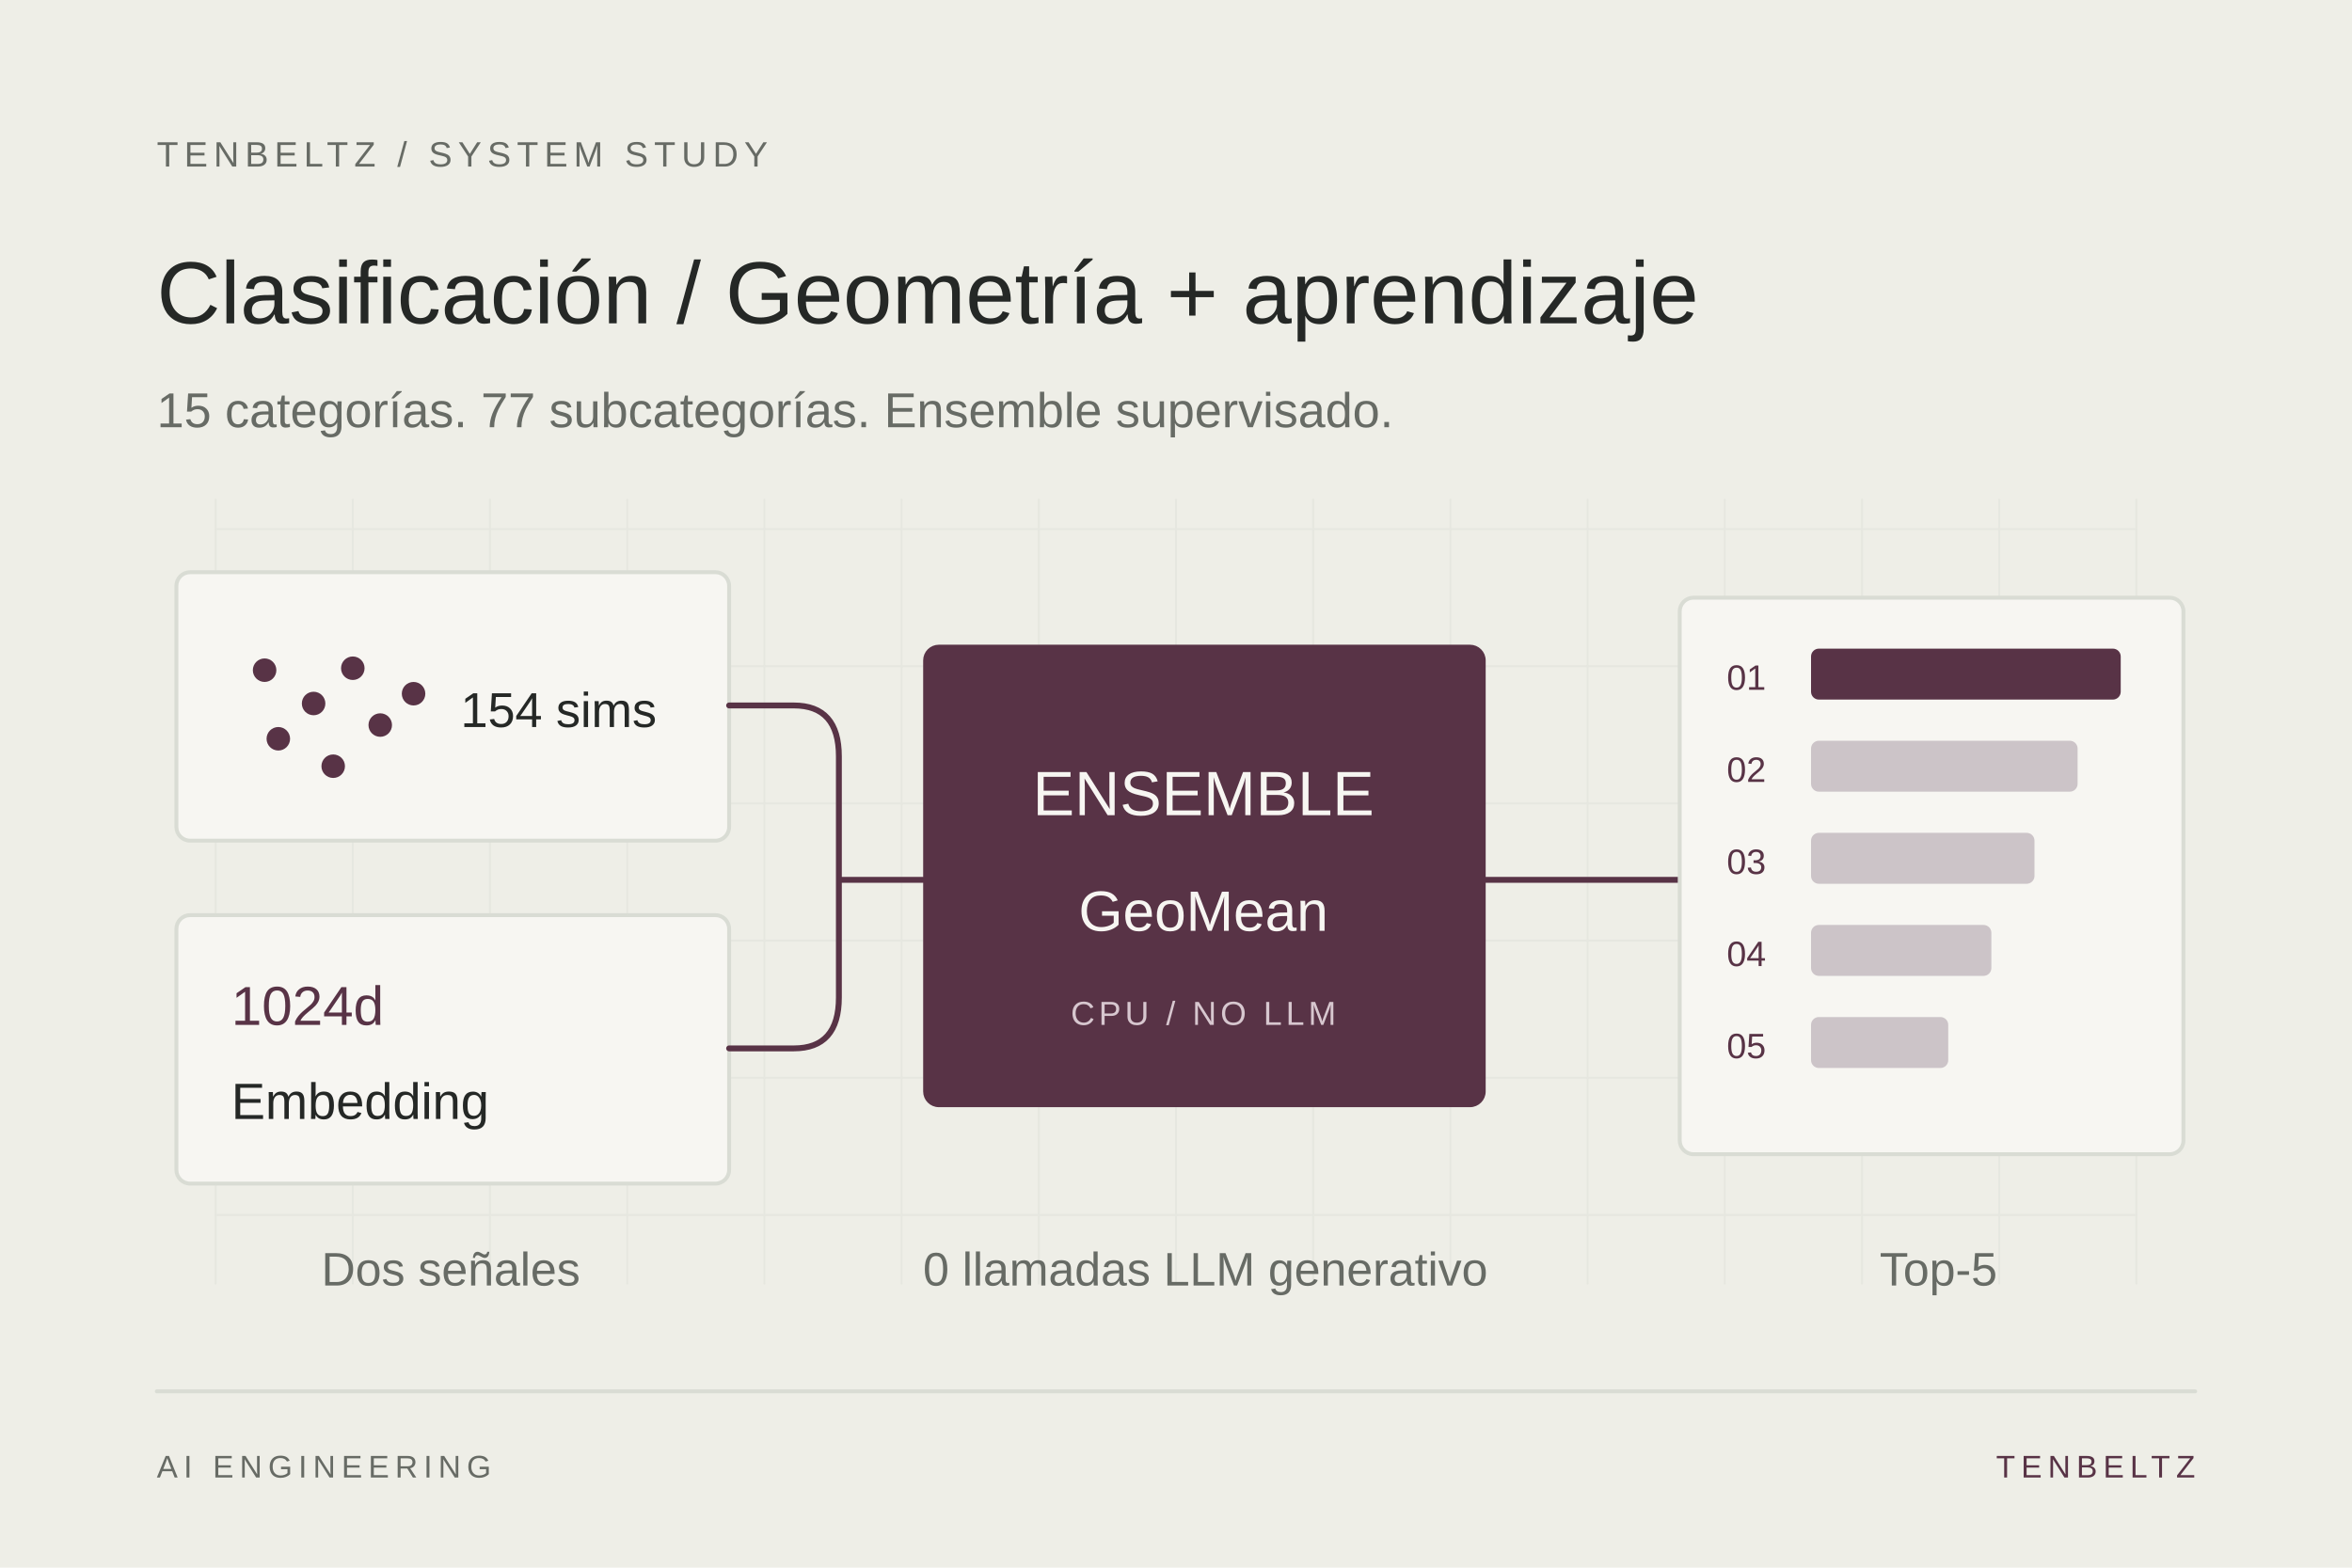
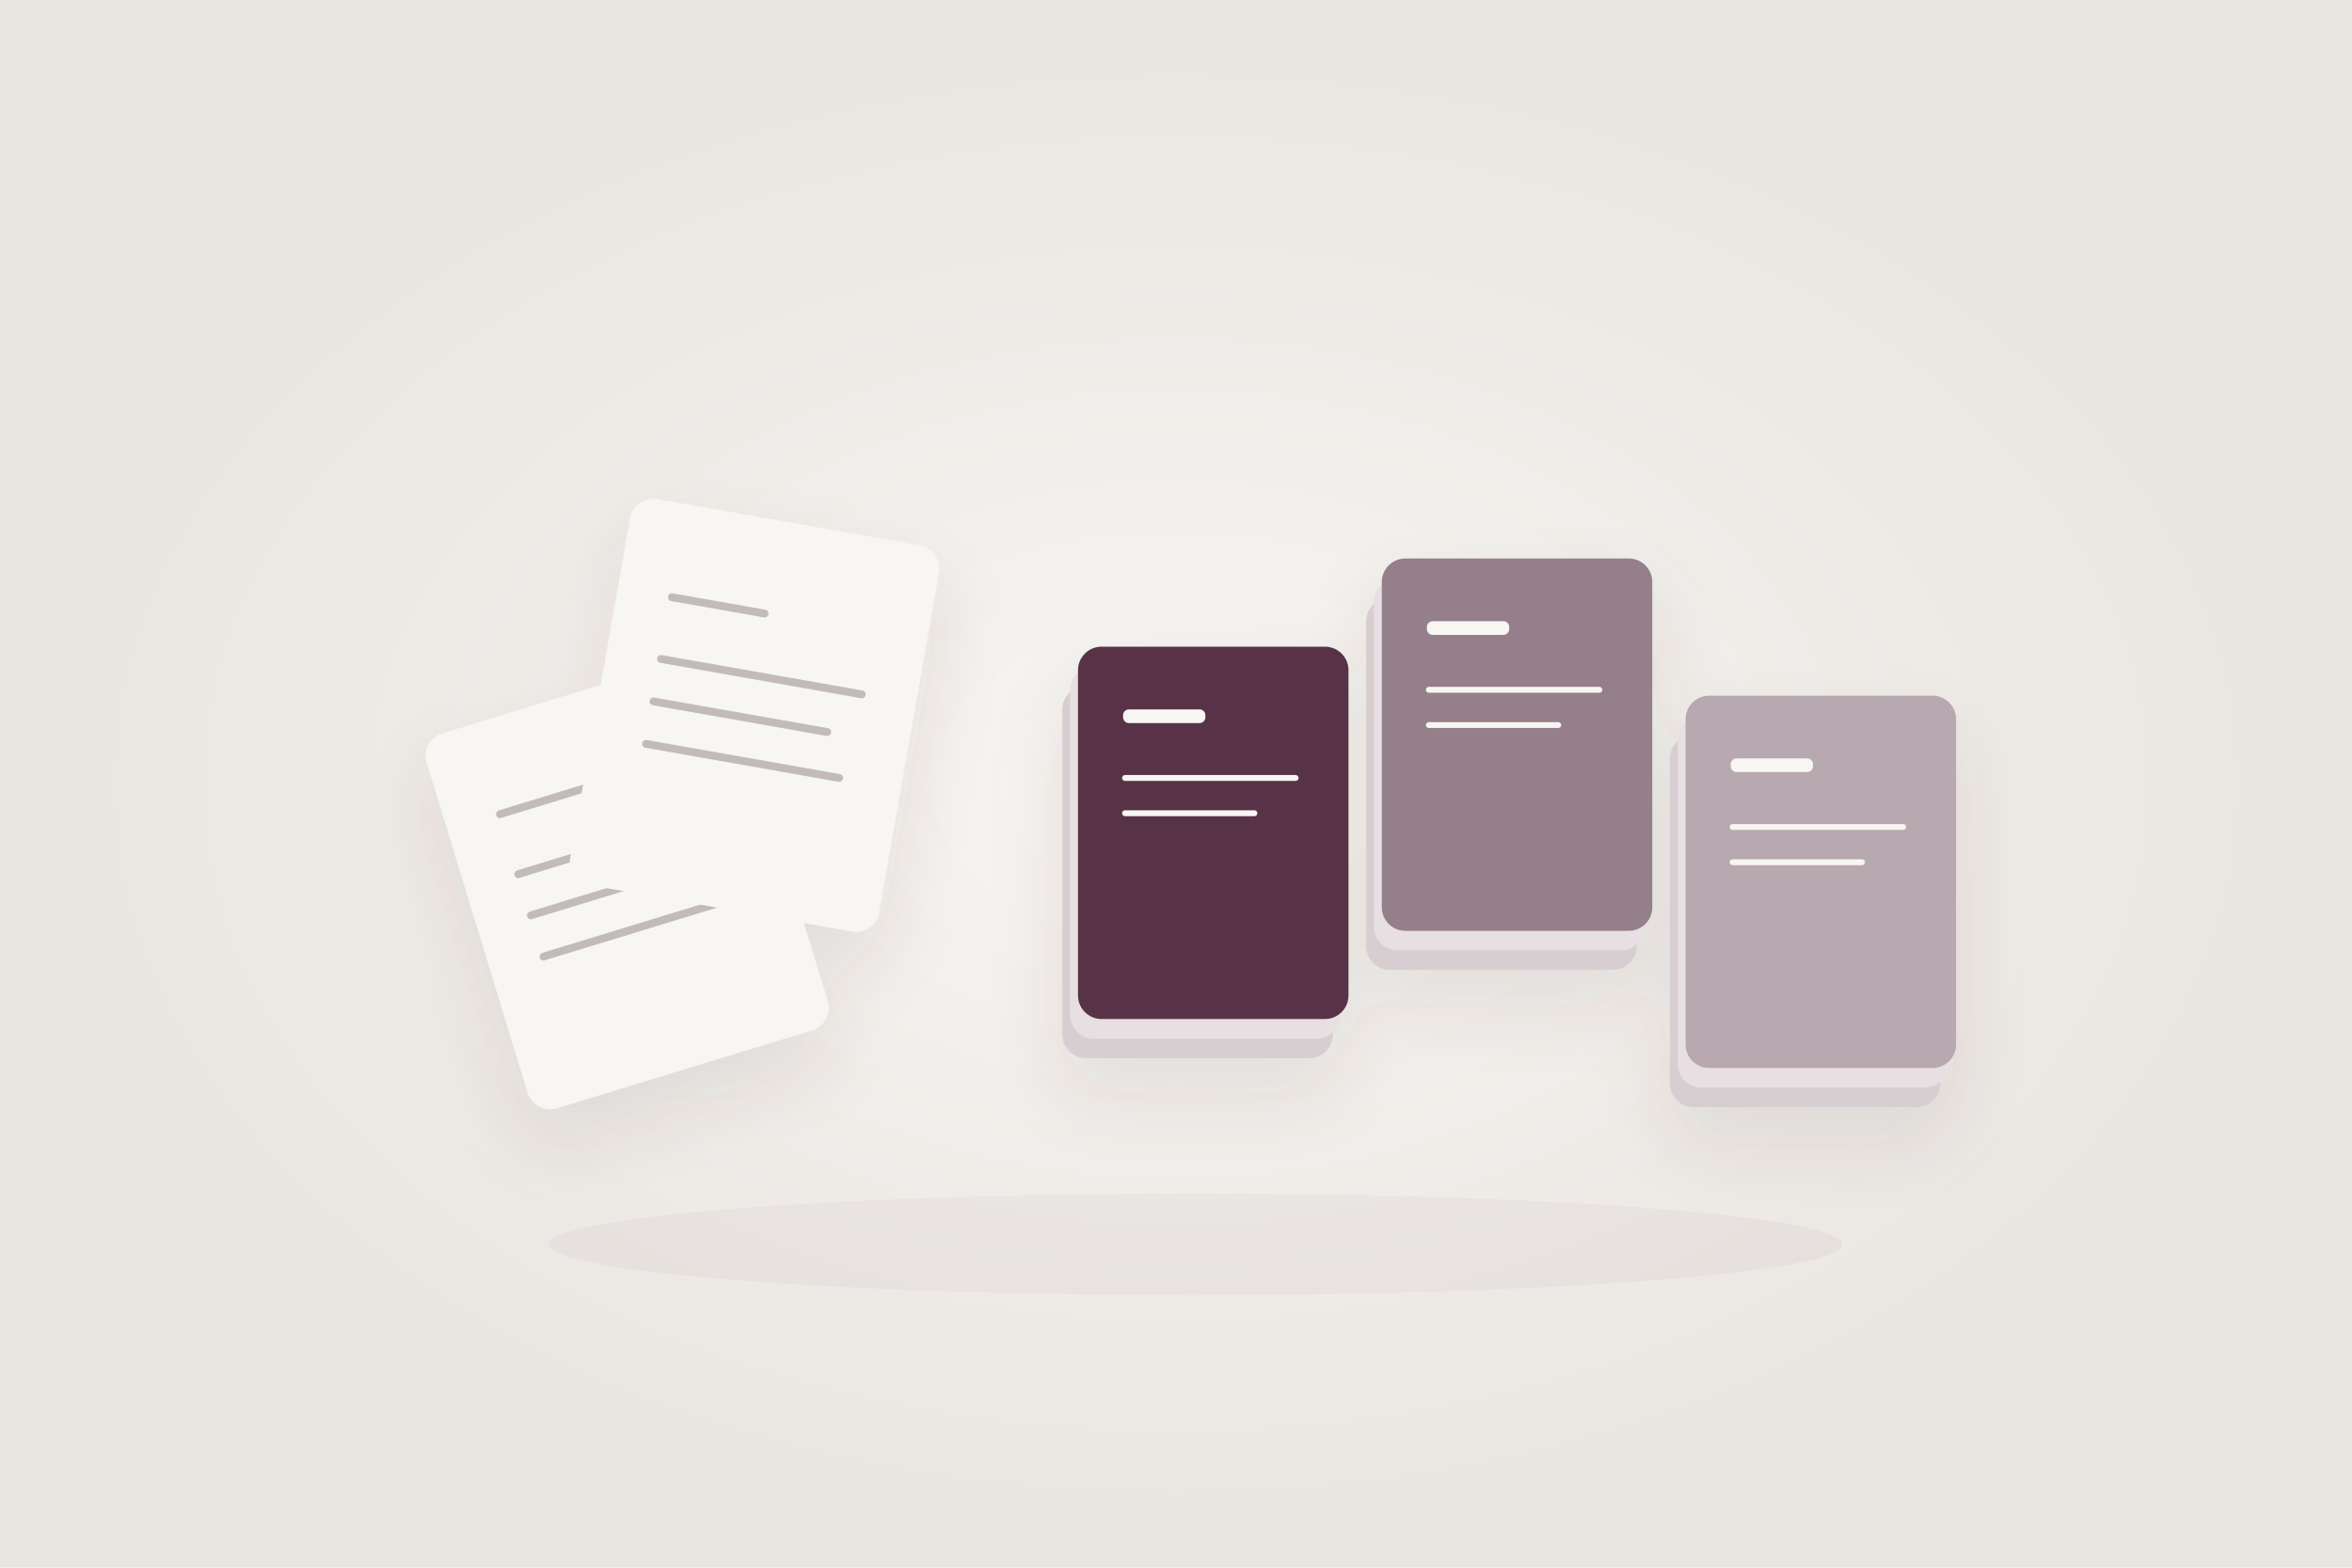
<svg xmlns="http://www.w3.org/2000/svg" width="1200" height="800" viewBox="0 0 1200 800">
-   <rect width="1200" height="800" fill="#eeeee7" />
-   <g opacity=".4">
-     <path d="M110 255V655" stroke="#d9dcd4" stroke-width="1" fill="none" stroke-linecap="round" stroke-linejoin="round" />
-     <path d="M180 255V655" stroke="#d9dcd4" stroke-width="1" fill="none" stroke-linecap="round" stroke-linejoin="round" />
-     <path d="M250 255V655" stroke="#d9dcd4" stroke-width="1" fill="none" stroke-linecap="round" stroke-linejoin="round" />
-     <path d="M320 255V655" stroke="#d9dcd4" stroke-width="1" fill="none" stroke-linecap="round" stroke-linejoin="round" />
-     <path d="M390 255V655" stroke="#d9dcd4" stroke-width="1" fill="none" stroke-linecap="round" stroke-linejoin="round" />
-     <path d="M460 255V655" stroke="#d9dcd4" stroke-width="1" fill="none" stroke-linecap="round" stroke-linejoin="round" />
-     <path d="M530 255V655" stroke="#d9dcd4" stroke-width="1" fill="none" stroke-linecap="round" stroke-linejoin="round" />
-     <path d="M600 255V655" stroke="#d9dcd4" stroke-width="1" fill="none" stroke-linecap="round" stroke-linejoin="round" />
-     <path d="M670 255V655" stroke="#d9dcd4" stroke-width="1" fill="none" stroke-linecap="round" stroke-linejoin="round" />
-     <path d="M740 255V655" stroke="#d9dcd4" stroke-width="1" fill="none" stroke-linecap="round" stroke-linejoin="round" />
-     <path d="M810 255V655" stroke="#d9dcd4" stroke-width="1" fill="none" stroke-linecap="round" stroke-linejoin="round" />
-     <path d="M880 255V655" stroke="#d9dcd4" stroke-width="1" fill="none" stroke-linecap="round" stroke-linejoin="round" />
-     <path d="M950 255V655" stroke="#d9dcd4" stroke-width="1" fill="none" stroke-linecap="round" stroke-linejoin="round" />
-     <path d="M1020 255V655" stroke="#d9dcd4" stroke-width="1" fill="none" stroke-linecap="round" stroke-linejoin="round" />
-     <path d="M1090 255V655" stroke="#d9dcd4" stroke-width="1" fill="none" stroke-linecap="round" stroke-linejoin="round" />
-     <path d="M110 270H1090" stroke="#d9dcd4" stroke-width="1" fill="none" stroke-linecap="round" stroke-linejoin="round" />
-     <path d="M110 340H1090" stroke="#d9dcd4" stroke-width="1" fill="none" stroke-linecap="round" stroke-linejoin="round" />
-     <path d="M110 410H1090" stroke="#d9dcd4" stroke-width="1" fill="none" stroke-linecap="round" stroke-linejoin="round" />
-     <path d="M110 480H1090" stroke="#d9dcd4" stroke-width="1" fill="none" stroke-linecap="round" stroke-linejoin="round" />
-     <path d="M110 550H1090" stroke="#d9dcd4" stroke-width="1" fill="none" stroke-linecap="round" stroke-linejoin="round" />
-     <path d="M110 620H1090" stroke="#d9dcd4" stroke-width="1" fill="none" stroke-linecap="round" stroke-linejoin="round" />
-   </g>
-   <g font-family="Arial,sans-serif">
-     <text x="80" y="85" font-size="18" fill="#676b65" text-anchor="start" letter-spacing="3">TENBELTZ / SYSTEM STUDY</text>
-     <text x="80" y="165" font-size="45" fill="#252826" text-anchor="start">Clasificación / Geometría + aprendizaje</text>
-     <text x="80" y="218" font-size="25" fill="#676b65" text-anchor="start">15 categorías. 77 subcategorías. Ensemble supervisado.</text>
-     <rect x="90" y="292" width="282" height="137" rx="7" fill="#f7f6f2" stroke="#d9dcd4" stroke-width="2" />
-     <rect x="90" y="467" width="282" height="137" rx="7" fill="#f7f6f2" stroke="#d9dcd4" stroke-width="2" />
-     <circle cx="135" cy="342" r="5" fill="#583346" stroke="#583346" stroke-width="2" />
-     <circle cx="160" cy="359" r="5" fill="#583346" stroke="#583346" stroke-width="2" />
-     <circle cx="142" cy="377" r="5" fill="#583346" stroke="#583346" stroke-width="2" />
-     <circle cx="180" cy="341" r="5" fill="#583346" stroke="#583346" stroke-width="2" />
-     <circle cx="194" cy="370" r="5" fill="#583346" stroke="#583346" stroke-width="2" />
-     <circle cx="170" cy="391" r="5" fill="#583346" stroke="#583346" stroke-width="2" />
-     <circle cx="211" cy="354" r="5" fill="#583346" stroke="#583346" stroke-width="2" />
-     <text x="235" y="371" font-size="25" fill="#252826" text-anchor="start">154 sims</text>
-     <text x="118" y="523" font-size="28" fill="#583346" text-anchor="start">1024d</text>
-     <text x="118" y="571" font-size="26" fill="#252826" text-anchor="start">Embedding</text>
-     <path d="M372 360H405Q428 360 428 386V449H471M372 535H405Q428 535 428 509V449H471" stroke="#583346" stroke-width="3" fill="none" stroke-linecap="round" stroke-linejoin="round" />
-     <rect x="472" y="330" width="285" height="234" rx="7" fill="#583346" stroke="#583346" stroke-width="2" />
-     <text x="614" y="416" font-size="32" fill="#f7f6f2" text-anchor="middle">ENSEMBLE</text>
-     <text x="614" y="475" font-size="29" fill="#f7f6f2" text-anchor="middle">GeoMean</text>
-     <text x="614" y="523" font-size="17" fill="#d7c7cf" text-anchor="middle" letter-spacing="2">CPU / NO LLM</text>
-     <path d="M757 449H857" stroke="#583346" stroke-width="3" fill="none" stroke-linecap="round" stroke-linejoin="round" />
-     <rect x="857" y="305" width="257" height="284" rx="7" fill="#f7f6f2" stroke="#d9dcd4" stroke-width="2" />
-     <text x="881" y="352" font-size="18" fill="#583346" text-anchor="start">01</text>
-     <rect x="925" y="332" width="156" height="24" rx="3" fill="#583346" stroke="#583346" stroke-width="2" />
-     <text x="881" y="399" font-size="18" fill="#583346" text-anchor="start">02</text>
-     <rect x="925" y="379" width="134" height="24" rx="3" fill="#ccc4c8" stroke="#ccc4c8" stroke-width="2" />
-     <text x="881" y="446" font-size="18" fill="#583346" text-anchor="start">03</text>
-     <rect x="925" y="426" width="112" height="24" rx="3" fill="#ccc4c8" stroke="#ccc4c8" stroke-width="2" />
-     <text x="881" y="493" font-size="18" fill="#583346" text-anchor="start">04</text>
-     <rect x="925" y="473" width="90" height="24" rx="3" fill="#ccc4c8" stroke="#ccc4c8" stroke-width="2" />
-     <text x="881" y="540" font-size="18" fill="#583346" text-anchor="start">05</text>
-     <rect x="925" y="520" width="68" height="24" rx="3" fill="#ccc4c8" stroke="#ccc4c8" stroke-width="2" />
-     <text x="230" y="656" font-size="24" fill="#676b65" text-anchor="middle">Dos señales</text>
-     <text x="615" y="656" font-size="24" fill="#676b65" text-anchor="middle">0 llamadas LLM generativo</text>
-     <text x="989" y="656" font-size="24" fill="#676b65" text-anchor="middle">Top-5</text>
-     <path d="M80 710H1120" stroke="#d9dcd4" stroke-width="2" fill="none" stroke-linecap="round" stroke-linejoin="round" />
-     <text x="80" y="754" font-size="16" fill="#676b65" text-anchor="start" letter-spacing="3">AI ENGINEERING</text>
-     <text x="1120" y="754" font-size="16" fill="#583346" text-anchor="end" letter-spacing="3">TENBELTZ</text>
+   <defs>
+     <radialGradient id="paper">
+       <stop stop-color="#f7f6f2" />
+       <stop offset="1" stop-color="#e9e5e1" />
+     </radialGradient>
+     <filter id="shadow" x="-40%" y="-40%" width="180%" height="180%">
+       <feDropShadow dx="0" dy="18" stdDeviation="18" flood-color="#493440" flood-opacity=".10" />
+     </filter>
+   </defs>
+   <rect width="1200" height="800" fill="url(#paper)" />
+   <ellipse cx="610" cy="635" rx="330" ry="26" fill="#583346" opacity=".045" />
+   <g filter="url(#shadow)">
+     <g transform="rotate(-17 320 450)">
+       <rect x="240" y="350" width="160" height="200" rx="12" fill="#f7f6f2" />
+       <path d="M268 398h48 M268 430h104 M268 452h90 M268 474h100" fill="none" stroke="#c3babd" stroke-width="4" stroke-linecap="round" stroke-linejoin="round" />
+     </g>
+     <g transform="rotate(10 385 365)">
+       <rect x="305" y="265" width="160" height="200" rx="12" fill="#f7f6f2" />
+       <path d="M333 313h48 M333 345h104 M333 367h90 M333 389h100" fill="none" stroke="#c3babd" stroke-width="4" stroke-linecap="round" stroke-linejoin="round" />
+     </g>
+     <rect x="542" y="350" width="138" height="190" rx="12" fill="#d7ced1" />
+     <rect x="546" y="340" width="138" height="190" rx="12" fill="#e7dfe2" />
+     <rect x="550" y="330" width="138" height="190" rx="12" fill="#583346" />
+     <rect x="573" y="362" width="42" height="7" rx="3" fill="#f7f6f2" />
+     <path d="M574 397h87 M574 415h66" fill="none" stroke="#f7f6f2" stroke-width="3" stroke-linecap="round" stroke-linejoin="round" />
+     <rect x="697" y="305" width="138" height="190" rx="12" fill="#d7ced1" />
+     <rect x="701" y="295" width="138" height="190" rx="12" fill="#e7dfe2" />
+     <rect x="705" y="285" width="138" height="190" rx="12" fill="#957f8b" />
+     <rect x="728" y="317" width="42" height="7" rx="3" fill="#f7f6f2" />
+     <path d="M729 352h87 M729 370h66" fill="none" stroke="#f7f6f2" stroke-width="3" stroke-linecap="round" stroke-linejoin="round" />
+     <rect x="852" y="375" width="138" height="190" rx="12" fill="#d7ced1" />
+     <rect x="856" y="365" width="138" height="190" rx="12" fill="#e7dfe2" />
+     <rect x="860" y="355" width="138" height="190" rx="12" fill="#b8a8af" />
+     <rect x="883" y="387" width="42" height="7" rx="3" fill="#f7f6f2" />
+     <path d="M884 422h87 M884 440h66" fill="none" stroke="#f7f6f2" stroke-width="3" stroke-linecap="round" stroke-linejoin="round" />
  </g>
</svg>
